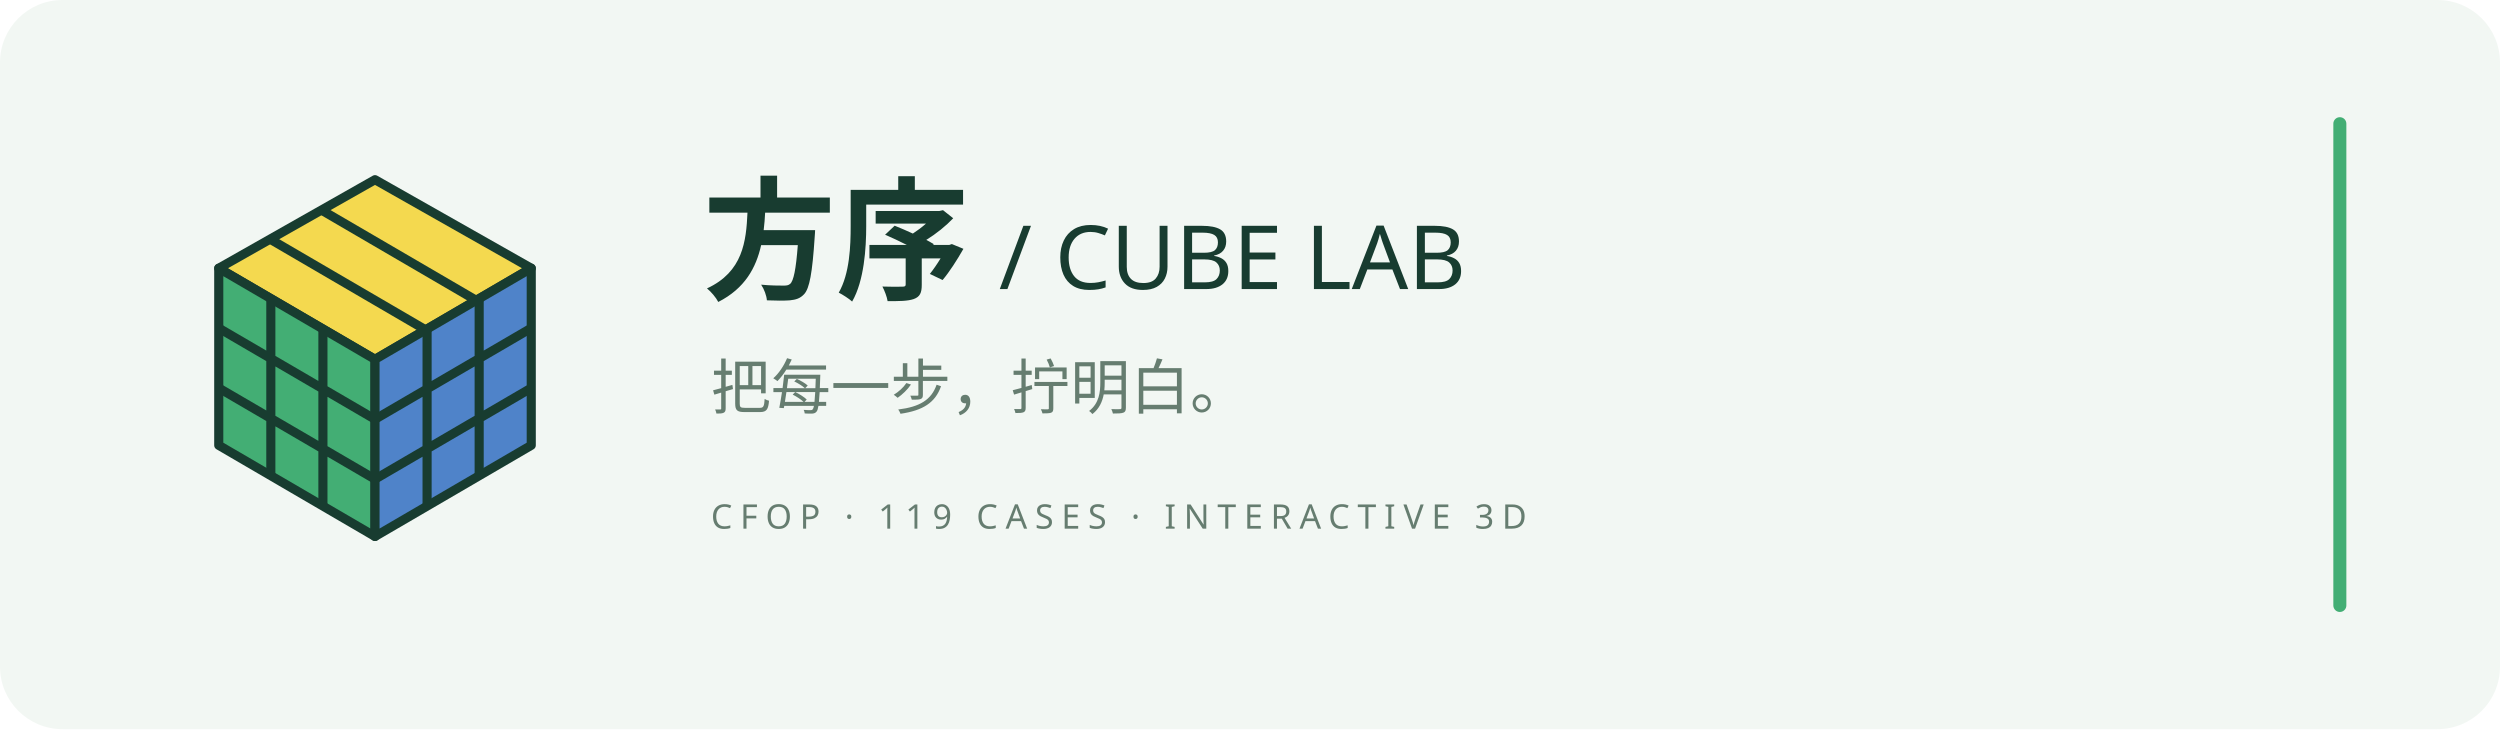
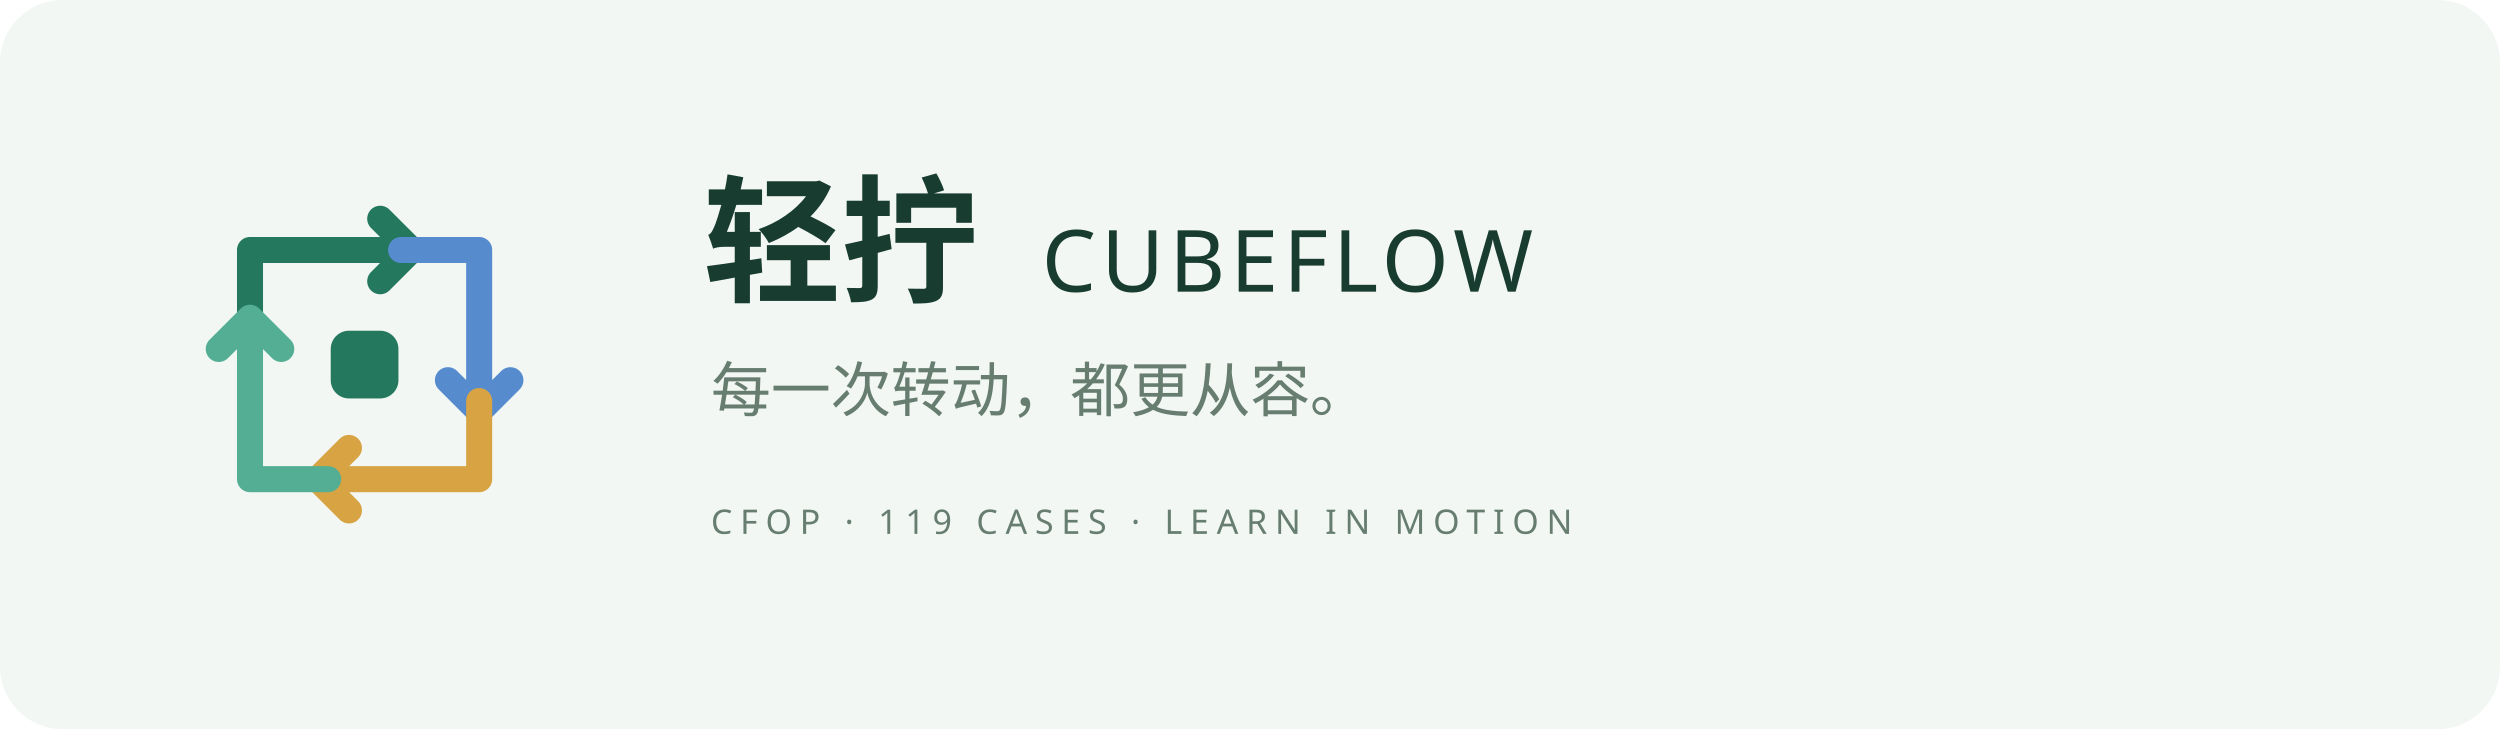
<svg xmlns="http://www.w3.org/2000/svg" width="960" height="280" viewBox="0 0 960 280" role="img" aria-labelledby="title desc">
  <rect width="960" height="280" rx="24" fill="#f2f7f3" />
-   <g transform="translate(64 53)">
-     <g stroke="#183c30" stroke-width="3.5" stroke-linejoin="round">
-       <path d="M80 16 140 50 80 85 20 50Z" fill="#f4d94f" />
-       <path d="M20 50 80 85 80 153 20 118Z" fill="#43ae74" />
-       <path d="M80 85 140 50 140 118 80 153Z" fill="#4f83c9" />
-       <path d="m40 39 60 35m-40-46 60 35M40 62v68m20-57v68M20 73l60 35m-60-12 60 35M100 73v68m20-79v68M80 108l60-35m-60 58 60-35" fill="none" />
+   <g transform="translate(60 60)">
+     <g fill="none" stroke-linecap="round" stroke-linejoin="round" stroke-width="10">
+       <path d="M36 66V36h62l-12-12m12 12L86 48" stroke="#24785e" />
+       <path d="M94 36h30v62l12-12m-12 12-12-12" stroke="#568bce" />
+       <path d="M124 94v30H62l12 12m-12-12 12-12" stroke="#d7a343" />
+       <path d="M66 124H36V62L24 74m12-12 12 12" stroke="#53ae94" />
    </g>
+     <rect x="67" y="67" width="26" height="26" rx="7" fill="#24785e" />
  </g>
  <g font-family="Segoe UI, Microsoft YaHei, PingFang SC, sans-serif">
-     <text x="270" y="111" font-size="51" font-weight="700" fill="#183c30">方序 <tspan font-size="34" font-weight="400">/ CUBE LAB</tspan>
+     <text x="270" y="112" font-size="53" font-weight="700" fill="#183c30">轻拧 <tspan dx="12" font-size="33" font-weight="400" letter-spacing="2">CUBEFLOW</tspan>
    </text>
-     <text x="273" y="157" font-size="23" fill="#667d70">把每一步，拧明白。</text>
-     <text x="273" y="203" font-size="13" letter-spacing="3" fill="#667d70">CFOP · 119 CASES · INTERACTIVE 3D</text>
+     <text x="273" y="158" font-size="23" fill="#667d70">每一次转动，都更从容。</text>
+     <text x="273" y="205" font-size="13" letter-spacing="3" fill="#667d70">CFOP · 119 CASES · LEARN IN MOTION</text>
  </g>
-   <rect x="896" y="45" width="5" height="190" rx="2.5" fill="#43ae74" />
</svg>
